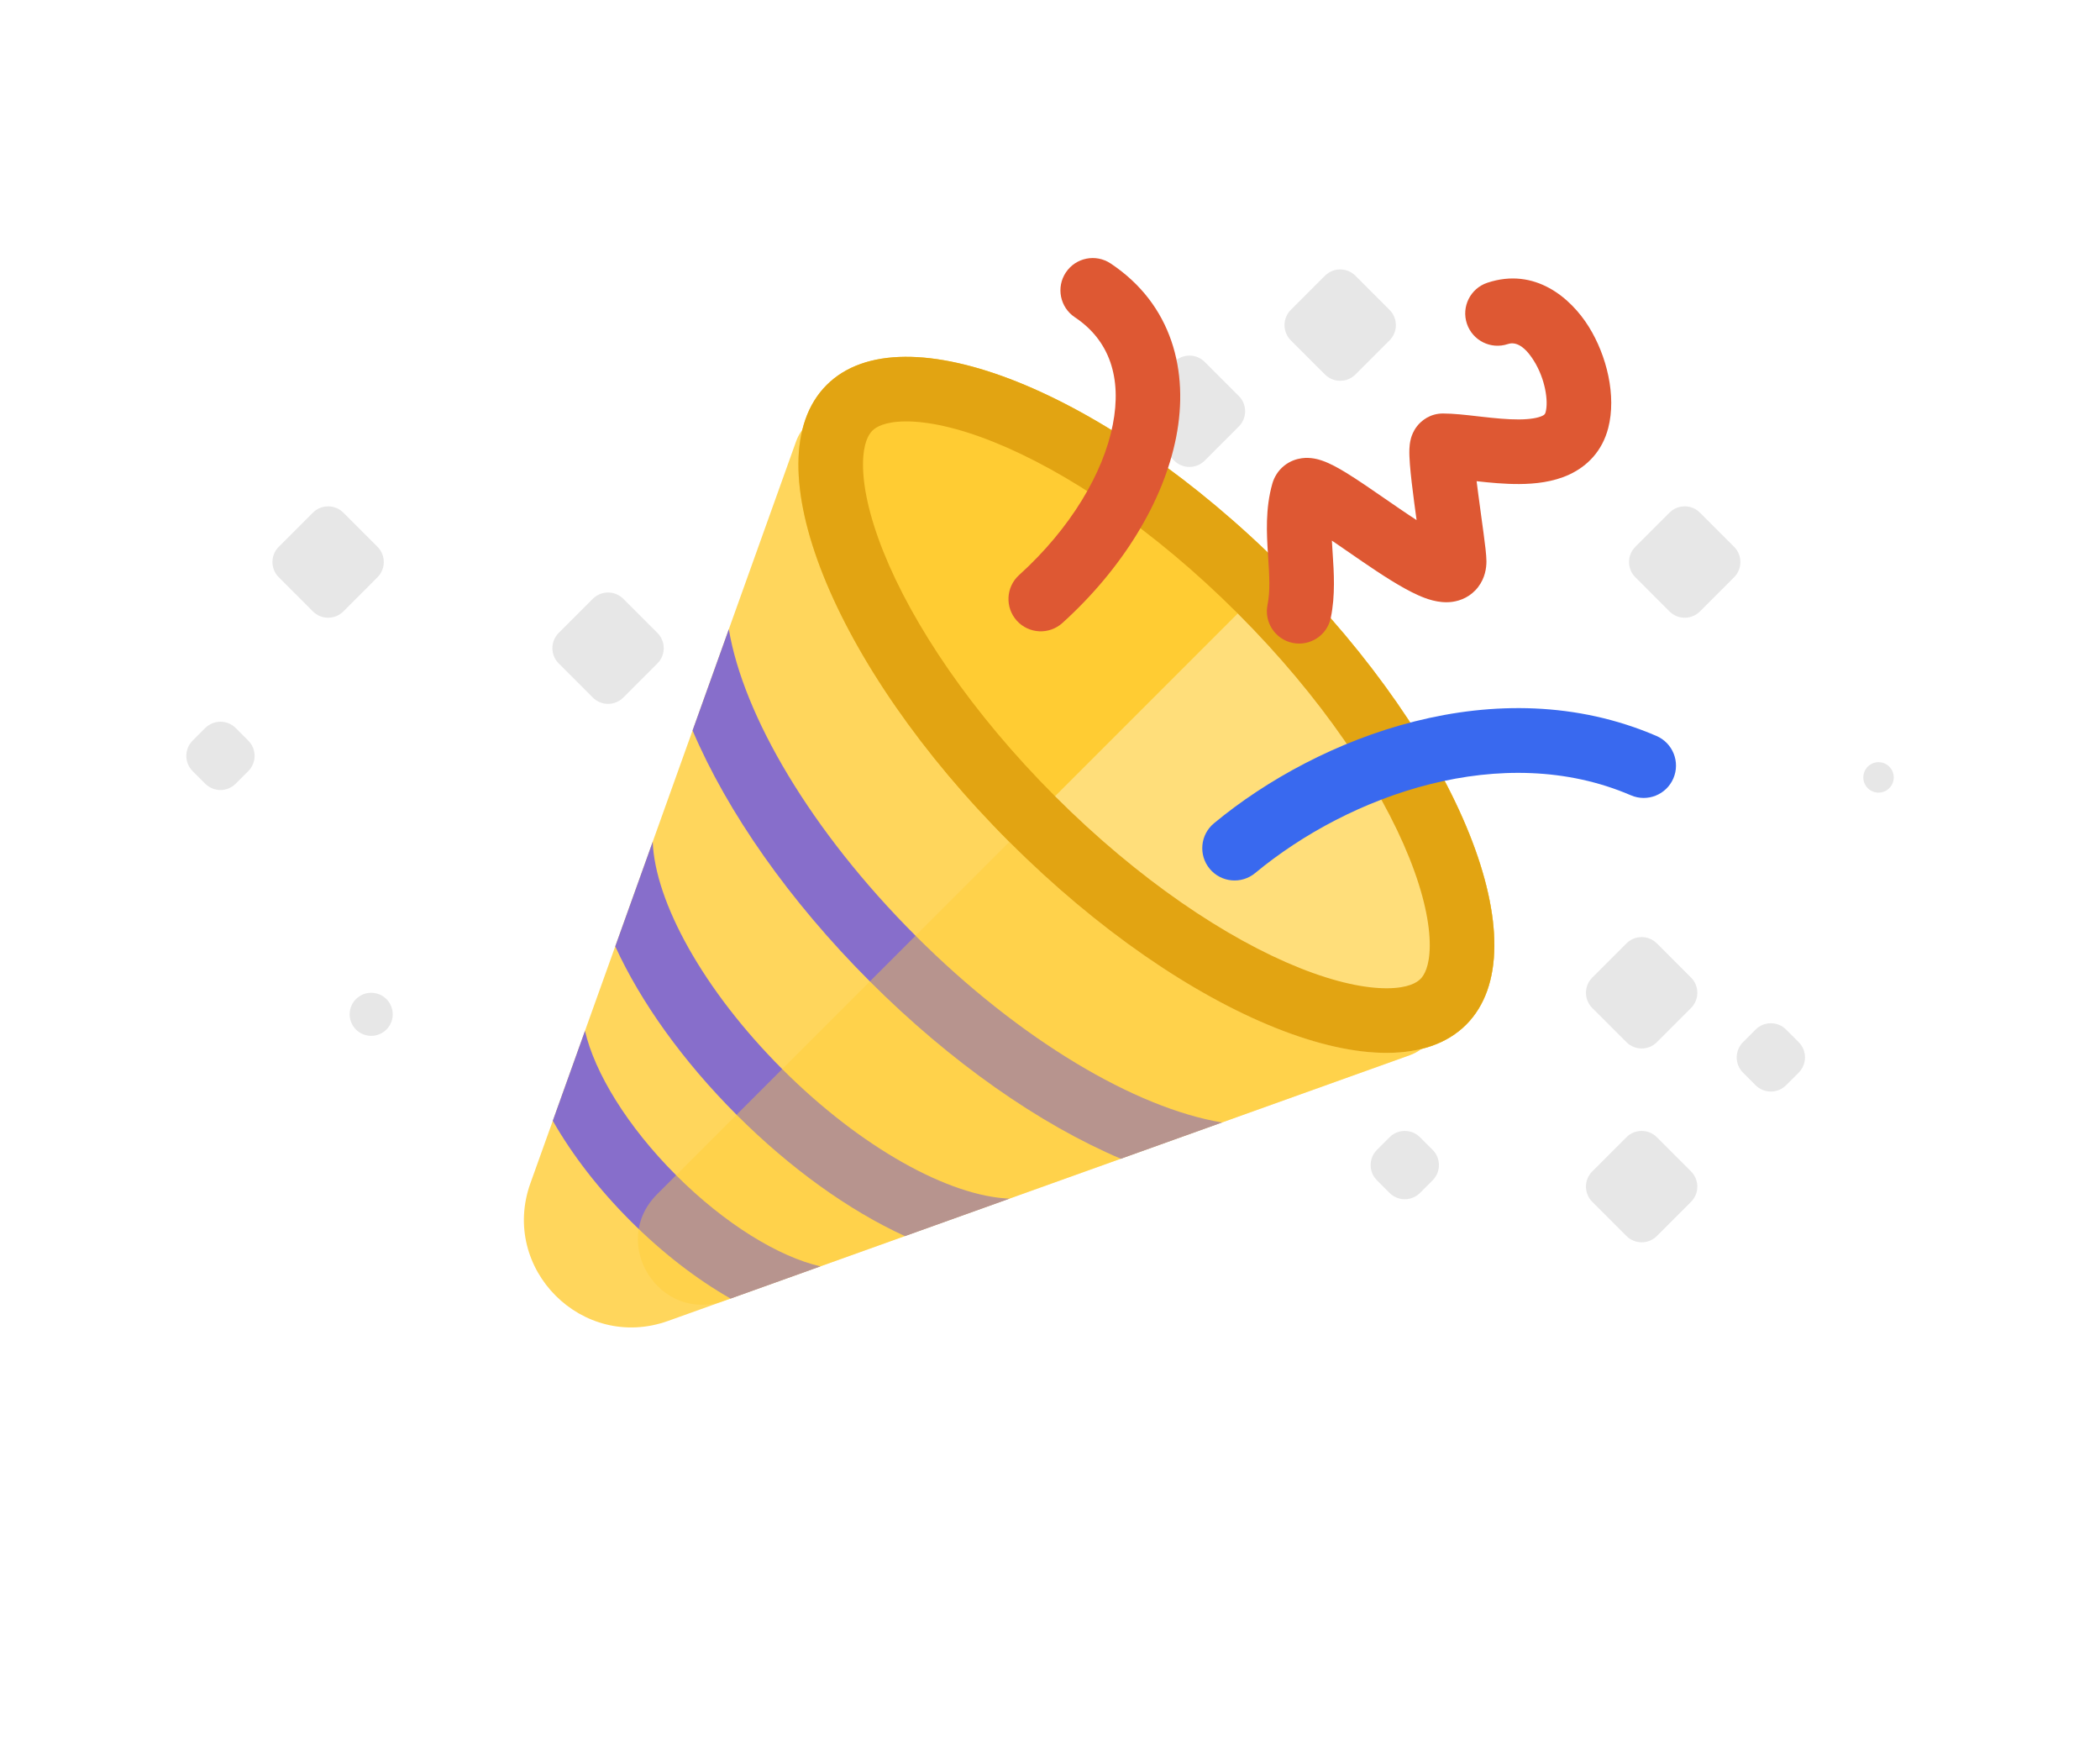
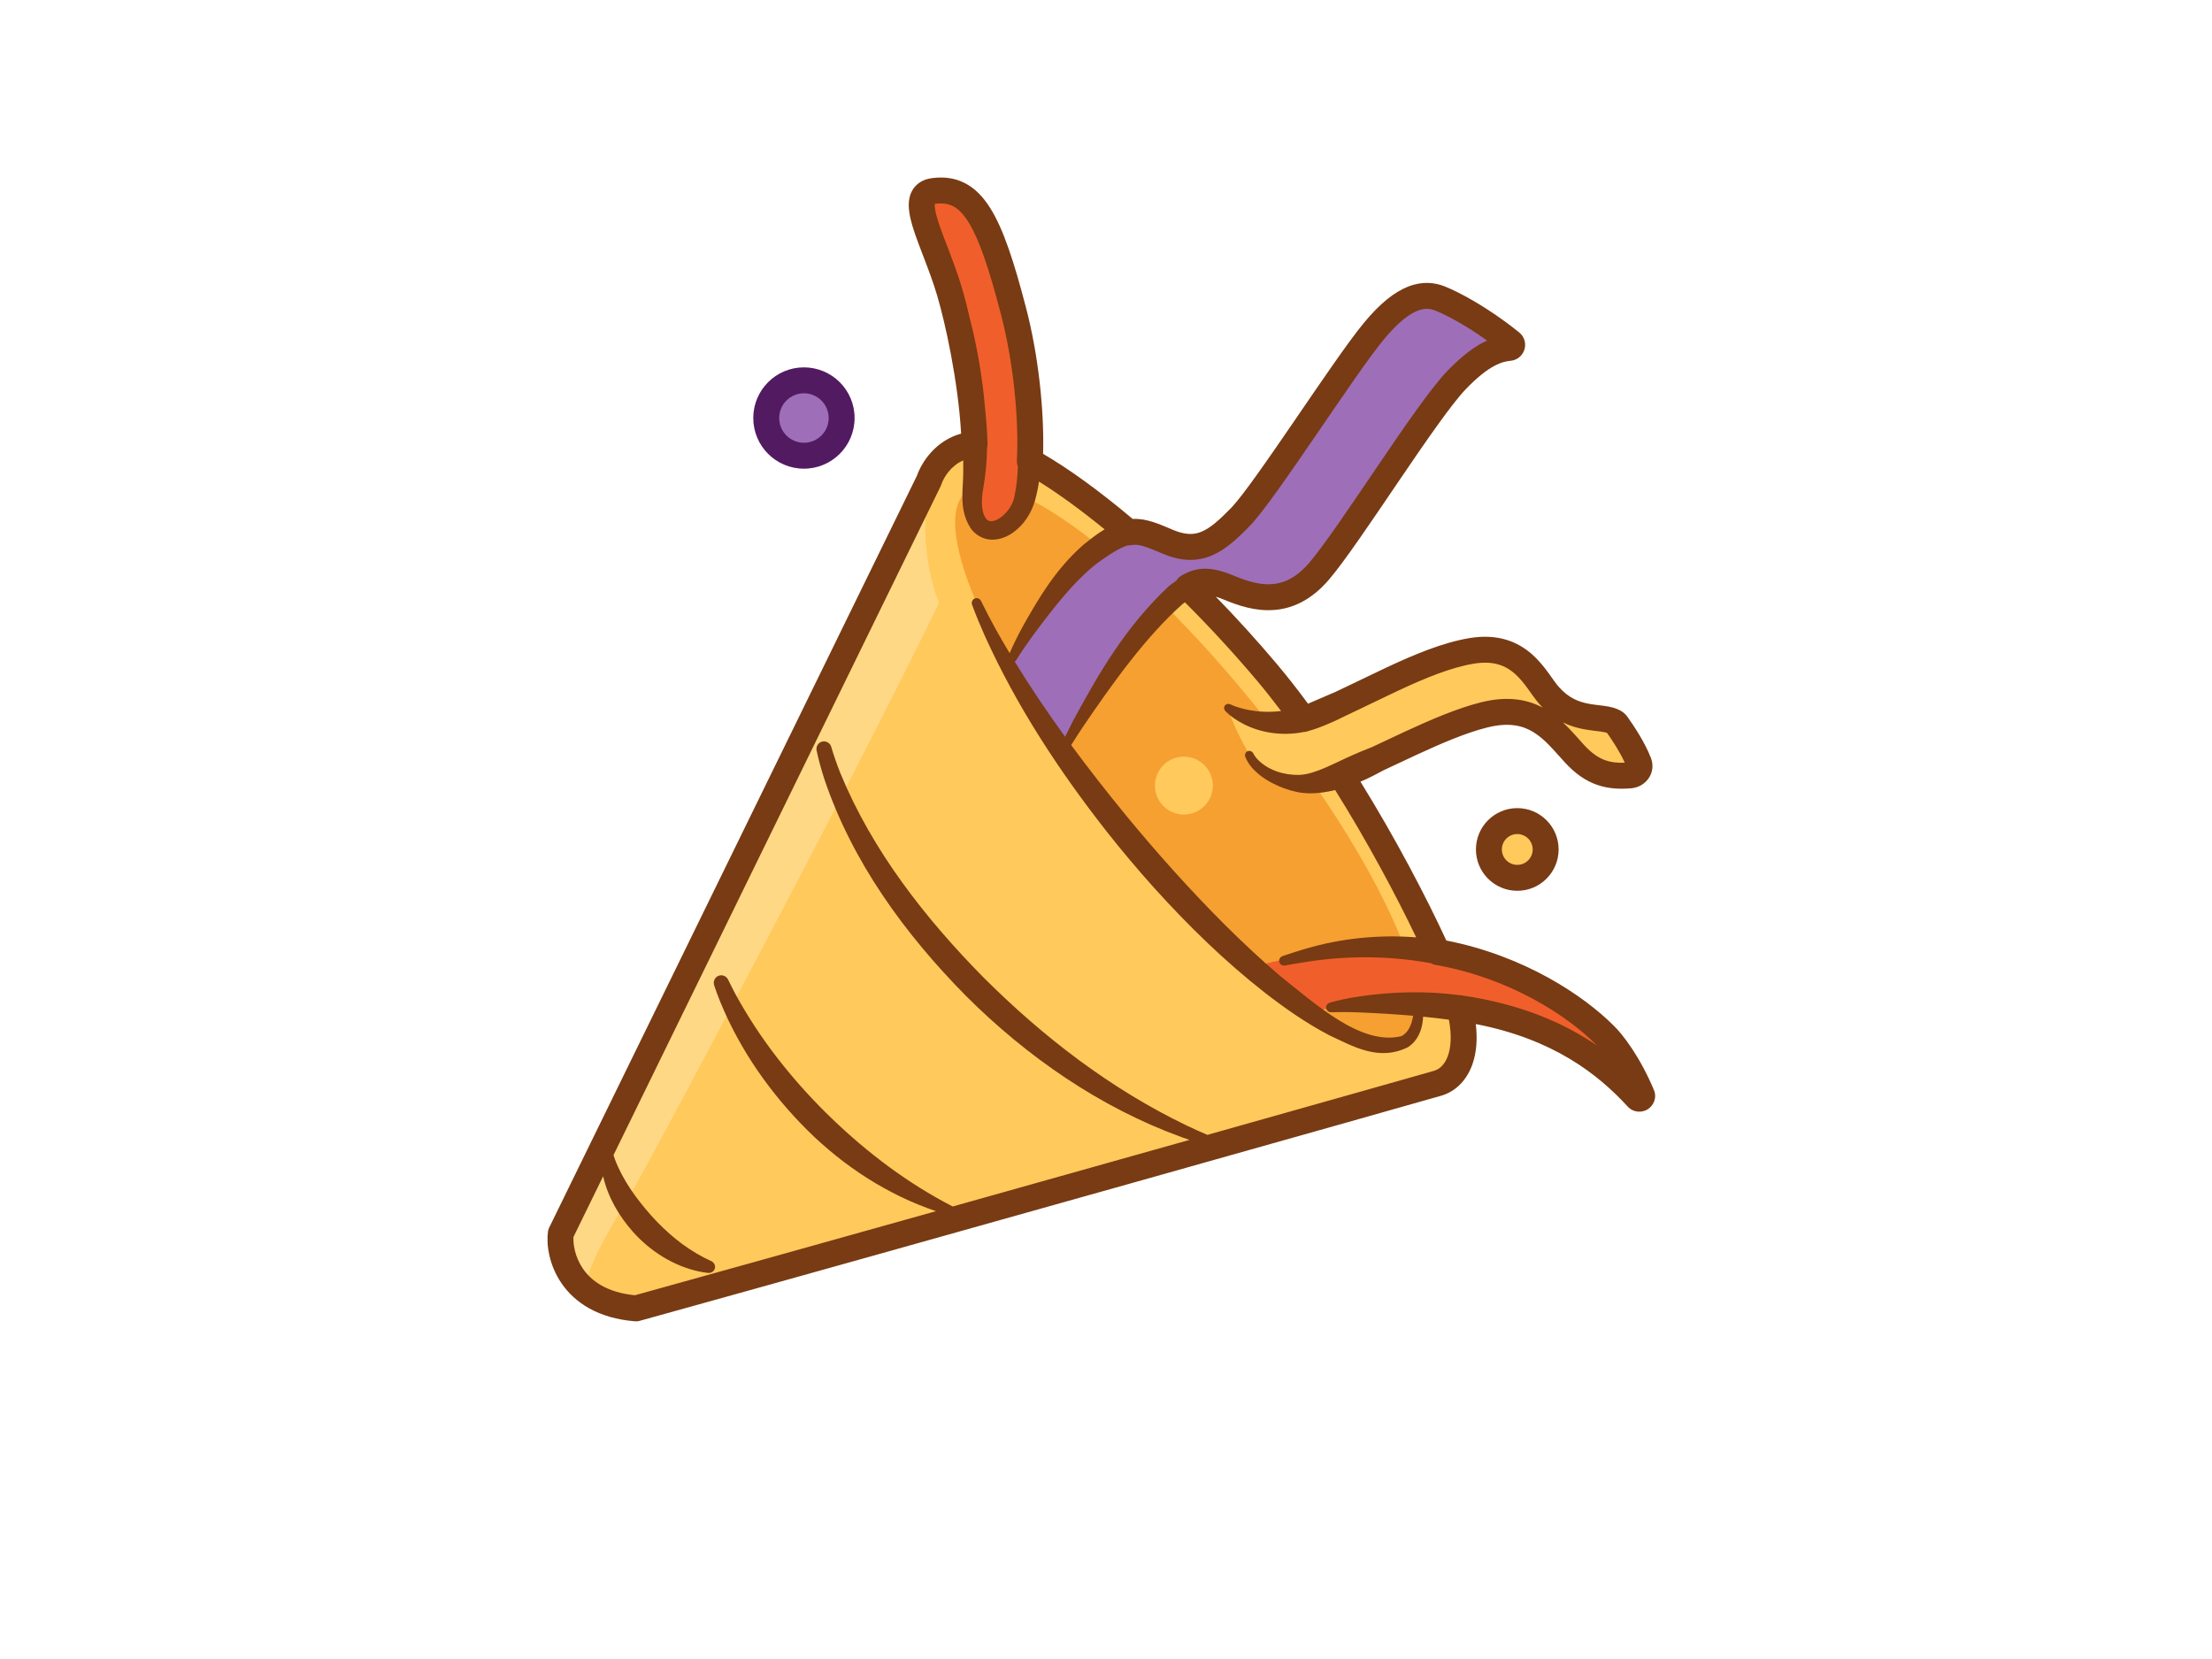
- <svg xmlns="http://www.w3.org/2000/svg" width="128" height="106" viewBox="0 0 128 106" fill="none">
-   <g opacity="0.2">
-     <path d="M16.991 35.178C16.478 34.666 16.478 33.834 16.991 33.322L19.072 31.241C19.584 30.728 20.416 30.728 20.928 31.241L23.009 33.322C23.522 33.834 23.522 34.666 23.009 35.178L20.928 37.26C20.416 37.772 19.584 37.772 19.072 37.26L16.991 35.178Z" fill="#888888" />
-     <path d="M11.741 46.991C11.228 46.478 11.228 45.647 11.741 45.134L12.509 44.366C13.022 43.853 13.853 43.853 14.366 44.366L15.134 45.134C15.647 45.647 15.647 46.478 15.134 46.991L14.366 47.759C13.853 48.272 13.022 48.272 12.509 47.759L11.741 46.991Z" fill="#888888" />
-     <path d="M34.053 40.428C33.541 39.916 33.541 39.084 34.053 38.572L36.135 36.49C36.647 35.978 37.478 35.978 37.991 36.49L40.072 38.572C40.585 39.084 40.585 39.916 40.072 40.428L37.991 42.51C37.478 43.022 36.647 43.022 36.135 42.51L34.053 40.428Z" fill="#888888" />
-     <path d="M99.678 35.178C99.165 34.666 99.165 33.834 99.678 33.322L101.759 31.241C102.272 30.728 103.103 30.728 103.616 31.241L105.697 33.322C106.21 33.834 106.21 34.666 105.697 35.178L103.616 37.26C103.103 37.772 102.272 37.772 101.759 37.26L99.678 35.178Z" fill="#888888" />
-     <path d="M97.053 61.428C96.54 60.916 96.54 60.084 97.053 59.572L99.135 57.49C99.647 56.978 100.478 56.978 100.991 57.49L103.072 59.572C103.585 60.084 103.585 60.916 103.072 61.428L100.991 63.51C100.478 64.022 99.647 64.022 99.135 63.51L97.053 61.428Z" fill="#888888" />
-     <path d="M106.241 65.366C105.728 64.853 105.728 64.022 106.241 63.509L107.009 62.741C107.522 62.228 108.353 62.228 108.866 62.741L109.634 63.509C110.147 64.022 110.147 64.853 109.634 65.366L108.866 66.134C108.353 66.647 107.522 66.647 107.009 66.134L106.241 65.366Z" fill="#888888" />
-     <path d="M97.053 73.241C96.54 72.728 96.54 71.897 97.053 71.384L99.135 69.303C99.647 68.79 100.478 68.79 100.991 69.303L103.072 71.384C103.585 71.897 103.585 72.728 103.072 73.241L100.991 75.322C100.478 75.835 99.647 75.835 99.135 75.322L97.053 73.241Z" fill="#888888" />
-     <path d="M113.844 48.031C113.482 47.669 113.482 47.081 113.844 46.719C114.206 46.356 114.794 46.356 115.156 46.719C115.519 47.081 115.519 47.669 115.156 48.031C114.794 48.394 114.206 48.394 113.844 48.031Z" fill="#888888" />
-     <path d="M78.678 20.741C78.165 20.228 78.165 19.397 78.678 18.884L80.76 16.803C81.272 16.291 82.103 16.291 82.616 16.803L84.697 18.884C85.21 19.397 85.21 20.228 84.697 20.741L82.616 22.822C82.103 23.334 81.272 23.334 80.76 22.822L78.678 20.741Z" fill="#888888" />
-     <path d="M69.491 25.991C68.978 25.478 68.978 24.647 69.491 24.134L71.572 22.053C72.085 21.541 72.916 21.541 73.428 22.053L75.51 24.134C76.022 24.647 76.022 25.478 75.51 25.991L73.428 28.072C72.916 28.584 72.085 28.584 71.572 28.072L69.491 25.991Z" fill="#888888" />
-     <path d="M23.938 61.812C23.938 62.537 23.35 63.125 22.625 63.125C21.9 63.125 21.312 62.537 21.312 61.812C21.312 61.088 21.9 60.5 22.625 60.5C23.35 60.5 23.938 61.088 23.938 61.812Z" fill="#888888" />
-     <path d="M84.697 72.697C85.21 73.21 86.04 73.21 86.553 72.697L87.322 71.928C87.835 71.415 87.835 70.585 87.322 70.072L86.553 69.303C86.04 68.79 85.21 68.79 84.697 69.303L83.928 70.072C83.415 70.585 83.415 71.415 83.928 71.928L84.697 72.697Z" fill="#888888" />
-   </g>
-   <path d="M40.721 80.497C35.503 82.366 30.461 77.324 32.33 72.106L48.523 26.9C49.173 25.087 51.489 24.567 52.851 25.929L86.898 59.977C88.26 61.338 87.74 63.654 85.927 64.304L40.721 80.497Z" fill="#FFD65C" />
-   <path fill-rule="evenodd" clip-rule="evenodd" d="M68.314 70.613C63.347 68.503 57.939 64.725 53.02 59.807C48.102 54.889 44.325 49.48 42.214 44.514L44.424 38.345C45.301 43.593 49.423 50.641 55.805 57.023C62.187 63.404 69.234 67.527 74.482 68.403L68.314 70.613Z" fill="#876ECB" />
-   <path fill-rule="evenodd" clip-rule="evenodd" d="M55.156 75.327C51.753 73.772 48.155 71.193 44.895 67.933C41.636 64.673 39.056 61.075 37.501 57.672L39.784 51.299C39.927 54.958 42.861 60.331 47.679 65.149C52.498 69.967 57.871 72.901 61.529 73.044L55.156 75.327Z" fill="#876ECB" />
-   <path fill-rule="evenodd" clip-rule="evenodd" d="M44.528 79.134C42.445 77.948 40.349 76.324 38.426 74.401C36.504 72.479 34.88 70.382 33.694 68.3L35.656 62.822C36.245 65.368 38.232 68.638 41.21 71.617C44.189 74.596 47.46 76.583 50.006 77.171L44.528 79.134Z" fill="#876ECB" />
-   <g opacity="0.4">
-     <path d="M44.169 79.262C40.212 80.68 37.085 75.743 40.056 72.771L68.019 44.809C69.044 43.784 70.706 43.784 71.731 44.809L86.898 59.977C88.26 61.338 87.741 63.654 85.928 64.304L44.169 79.262Z" fill="#FFCC33" style="mix-blend-mode:multiply" />
-   </g>
-   <path d="M89.364 62.443C84.751 67.056 72.286 62.07 61.522 51.306C50.758 40.542 45.772 28.077 50.385 23.463C54.998 18.851 67.464 23.837 78.227 34.6C88.991 45.364 93.977 57.83 89.364 62.443Z" fill="#FFCC33" />
-   <path d="M61.522 51.306C72.286 62.07 84.751 67.056 89.365 62.443C93.978 57.83 88.991 45.364 78.228 34.6L61.522 51.306Z" fill="#FFDE7A" />
-   <path fill-rule="evenodd" clip-rule="evenodd" d="M84.556 60.225C85.846 60.217 86.368 59.87 86.58 59.659C86.792 59.447 87.138 58.924 87.147 57.634C87.155 56.32 86.796 54.515 85.906 52.291C84.132 47.856 80.541 42.482 75.443 37.385C70.346 32.287 64.972 28.695 60.537 26.922C58.313 26.032 56.508 25.673 55.194 25.681C53.904 25.69 53.381 26.036 53.169 26.248C52.958 26.459 52.611 26.982 52.603 28.272C52.594 29.586 52.953 31.391 53.843 33.616C55.617 38.051 59.209 43.424 64.306 48.522C69.404 53.619 74.777 57.211 79.212 58.985C81.436 59.875 83.242 60.234 84.556 60.225ZM61.522 51.306C72.286 62.07 84.751 67.056 89.364 62.443C93.977 57.83 88.991 45.364 78.227 34.6C67.464 23.837 54.998 18.851 50.385 23.463C45.772 28.077 50.758 40.542 61.522 51.306Z" fill="#E2A412" />
-   <path fill-rule="evenodd" clip-rule="evenodd" d="M64.966 16.603C65.568 15.698 66.79 15.453 67.695 16.055C71.444 18.55 72.481 22.616 71.689 26.644C70.911 30.602 68.38 34.686 64.758 37.963C63.952 38.693 62.707 38.631 61.977 37.825C61.248 37.018 61.31 35.773 62.116 35.044C65.264 32.195 67.248 28.825 67.826 25.884C68.39 23.015 67.626 20.739 65.514 19.333C64.609 18.73 64.363 17.508 64.966 16.603Z" fill="#DE5833" />
-   <path fill-rule="evenodd" clip-rule="evenodd" d="M99.409 48.466C91.593 45.101 82.267 48.426 76.506 53.203C75.669 53.897 74.428 53.781 73.734 52.944C73.04 52.107 73.156 50.866 73.993 50.172C80.364 44.889 91.258 40.669 100.966 44.849C101.964 45.279 102.425 46.437 101.995 47.436C101.565 48.435 100.407 48.896 99.409 48.466Z" fill="#3969EF" />
-   <path fill-rule="evenodd" clip-rule="evenodd" d="M96.842 19.914C97.934 21.668 98.536 24.115 98.025 26.085C97.664 27.479 96.762 28.401 95.663 28.914C94.661 29.382 93.546 29.491 92.61 29.497C91.706 29.503 90.782 29.411 90.003 29.324C90.034 29.573 90.067 29.836 90.103 30.106C90.165 30.581 90.228 31.041 90.289 31.484C90.336 31.826 90.382 32.158 90.425 32.481C90.509 33.108 90.602 33.823 90.602 34.204C90.602 34.616 90.519 35.217 90.103 35.765C89.653 36.359 89.032 36.608 88.516 36.677C87.678 36.79 86.882 36.469 86.45 36.277C85.426 35.822 84.166 34.99 83.066 34.24C82.734 34.013 82.412 33.791 82.103 33.577C81.782 33.355 81.474 33.142 81.182 32.944C81.191 33.119 81.202 33.302 81.214 33.493C81.219 33.58 81.225 33.669 81.231 33.761C81.305 34.864 81.398 36.27 81.116 37.645C80.898 38.71 79.857 39.397 78.792 39.179C77.727 38.96 77.04 37.92 77.259 36.855C77.43 36.019 77.372 35.115 77.292 33.862C77.289 33.823 77.287 33.783 77.284 33.744C77.208 32.547 77.116 31 77.553 29.469C77.66 29.096 77.881 28.698 78.265 28.387C78.637 28.086 79.037 27.966 79.346 27.924C79.893 27.85 80.362 27.993 80.581 28.068C81.081 28.238 81.616 28.543 82.065 28.818C82.756 29.242 83.606 29.829 84.434 30.401C84.723 30.601 85.01 30.799 85.286 30.987C85.66 31.242 86.014 31.48 86.344 31.694C86.295 31.335 86.245 30.968 86.199 30.619C86.09 29.793 85.987 28.947 85.937 28.297C85.913 27.985 85.894 27.642 85.907 27.347C85.913 27.222 85.928 26.965 86.008 26.688C86.046 26.559 86.141 26.267 86.373 25.971C86.638 25.631 87.17 25.198 87.954 25.198C88.587 25.198 89.362 25.287 90.047 25.366C90.135 25.376 90.221 25.386 90.305 25.395C91.119 25.487 91.887 25.564 92.584 25.56C93.304 25.555 93.752 25.461 93.998 25.346C94.147 25.276 94.178 25.236 94.214 25.097C94.384 24.441 94.188 23.1 93.499 21.995C92.812 20.89 92.243 20.853 91.901 20.968C90.87 21.312 89.754 20.754 89.41 19.723C89.066 18.692 89.624 17.576 90.655 17.232C93.558 16.264 95.75 18.159 96.842 19.914ZM89.841 27.52C89.842 27.505 89.842 27.509 89.841 27.526C89.841 27.524 89.841 27.522 89.841 27.52Z" fill="#DE5833" />
+ <svg xmlns="http://www.w3.org/2000/svg" width="128" height="96" viewBox="0 0 128 96" fill="none">
+   <path d="M53.752 27.82C54.091 26.802 55.434 25.012 58.093 25.988C61.417 27.209 67.793 32.364 73.287 38.876C74.005 39.727 74.715 40.647 75.41 41.609C75.611 41.554 75.815 41.487 76.021 41.405C78.847 40.28 82.304 38.139 85.15 37.665C87.995 37.191 88.83 39.312 89.62 40.221C91.067 41.888 92.697 41.333 93.443 41.799C93.496 41.832 93.537 41.879 93.573 41.929C93.928 42.434 94.513 43.305 94.831 44.127C94.967 44.476 94.719 44.833 94.346 44.866C93.111 44.975 92.148 44.746 91.108 43.612C89.885 42.279 88.763 40.654 85.884 41.368C83.288 42.012 79.873 43.956 77.594 44.841C81.215 50.538 84.034 56.633 84.479 58.411C85.09 60.853 84.343 62.346 83.19 62.685C82.267 62.956 52.318 71.415 36.808 75.712C32.917 75.398 32.295 72.471 32.453 71.367L53.752 27.82Z" fill="#FFC95C" />
+   <path d="M87.799 47.513C88.706 47.513 89.441 48.248 89.441 49.155C89.441 50.062 88.706 50.797 87.799 50.797C86.892 50.797 86.157 50.062 86.157 49.155C86.157 48.248 86.892 47.513 87.799 47.513Z" fill="#FFC95C" />
+   <path fill-rule="evenodd" clip-rule="evenodd" d="M56.296 28.248C55.904 31.745 58.709 31.087 59.304 28.808C59.308 28.793 59.311 28.778 59.315 28.762C60.569 29.352 62.048 30.333 63.659 31.637C63.481 31.762 63.292 31.903 63.087 32.06C61.526 33.263 59.318 36.701 58.517 38.291C59.167 39.51 60.871 42.216 61.67 43.191C63.563 39.698 66.01 36.438 67.394 35.016C69.157 36.767 70.983 38.792 72.775 41.02C72.978 41.272 73.178 41.524 73.376 41.776C72.571 41.691 71.898 41.442 71.44 41.196C71.304 41.123 71.142 41.24 71.194 41.386C71.379 41.899 71.757 42.756 72.411 43.854C73.295 44.804 74.315 45.539 75.983 45.299C78.463 48.867 80.302 52.213 81.281 54.855C79.53 54.726 77.641 54.83 75.643 55.269C74.647 55.488 73.929 55.543 73.062 55.809C73.932 56.629 75.159 57.602 76.385 58.46C77.328 58.251 77.667 58.177 78.647 58.124C79.871 58.058 81.01 58.057 82.07 58.111C82.125 59.07 81.923 59.779 81.434 60.174C79.169 61.996 71.621 56.375 64.575 47.62C57.529 38.864 53.652 30.289 55.917 28.466C56.03 28.375 56.157 28.302 56.296 28.248ZM68.507 43.783C67.581 43.783 66.83 44.534 66.83 45.46C66.83 46.386 67.581 47.137 68.507 47.137C69.433 47.137 70.184 46.386 70.184 45.46C70.184 44.534 69.433 43.783 68.507 43.783Z" fill="#F5A031" />
+   <path d="M36.75 68.647C35.5 70.814 33.833 73.314 33.916 74.731C32.75 73.897 32.25 71.731 33 70.397C33.75 69.064 50.916 33.564 53.916 27.648C53.383 29.314 53.333 32.314 54.333 34.898C48.944 45.981 37.75 66.914 36.75 68.647Z" fill="#FFD885" />
+   <path d="M75.643 55.27C83.947 53.443 90.37 57.405 92.836 59.867C93.267 60.276 94.23 61.491 95.011 63.357C95.083 63.528 94.864 63.659 94.738 63.523C92.177 60.728 87.767 57.632 78.648 58.125C77.667 58.178 77.328 58.251 76.385 58.461C75.159 57.602 73.932 56.63 73.062 55.809C73.929 55.544 74.647 55.489 75.643 55.27Z" fill="#F05F2B" />
+   <path d="M54.051 11.047C56.252 10.778 57.26 12.652 58.659 18.045C59.628 21.777 59.903 26.511 59.304 28.809C58.704 31.107 55.856 31.756 56.306 28.159C56.756 24.562 55.6 19.065 54.938 16.851C54.051 13.881 52.378 11.252 54.051 11.047Z" fill="#F05F2B" />
+   <path d="M79.507 19.154C81.282 17.009 82.466 16.935 83.316 17.268C84.112 17.579 85.78 18.472 87.444 19.826C87.564 19.924 87.494 20.118 87.34 20.132C86.646 20.195 85.717 20.503 84.278 22.002C82.503 23.851 78.102 30.988 76.327 33.059C74.552 35.13 72.666 34.649 71.149 34.021C69.633 33.392 69.152 33.614 68.043 34.428C66.933 35.241 63.913 39.053 61.67 43.192C60.871 42.217 59.167 39.51 58.517 38.291C59.318 36.701 61.526 33.263 63.087 32.06C65.343 30.323 65.824 30.618 67.599 31.358C69.374 32.097 70.373 31.358 71.778 29.916C73.183 28.474 77.732 21.299 79.507 19.154Z" fill="#9F6EB8" />
+   <path d="M46.52 22.008C47.725 22.008 48.702 22.984 48.702 24.189C48.702 25.394 47.725 26.37 46.52 26.37C45.316 26.37 44.339 25.394 44.339 24.189C44.339 22.984 45.316 22.008 46.52 22.008Z" fill="#9F6EB8" />
+   <path d="M47.952 24.189C47.952 23.399 47.311 22.758 46.52 22.758C45.73 22.758 45.089 23.399 45.089 24.189C45.089 24.98 45.73 25.621 46.52 25.621C47.311 25.621 47.952 24.98 47.952 24.189ZM49.452 24.189C49.452 25.808 48.139 27.121 46.52 27.121C44.901 27.121 43.589 25.808 43.589 24.189C43.589 22.57 44.901 21.258 46.52 21.258C48.139 21.258 49.452 22.57 49.452 24.189Z" fill="#521A61" />
+   <path fill-rule="evenodd" clip-rule="evenodd" d="M53.959 10.303C54.626 10.221 55.261 10.297 55.849 10.604C56.428 10.905 56.893 11.396 57.289 12.021C58.063 13.243 58.688 15.172 59.385 17.857C60.086 20.556 60.433 23.762 60.359 26.262C61.87 27.139 63.652 28.434 65.542 30.028C66.369 29.988 67.098 30.337 67.887 30.666L68.023 30.719C68.686 30.969 69.134 30.933 69.536 30.764C70.027 30.557 70.534 30.118 71.241 29.392L71.3 29.329C71.611 28.994 72.103 28.35 72.719 27.49C73.366 26.589 74.117 25.496 74.885 24.375C76.405 22.154 78.013 19.782 78.929 18.676C79.858 17.554 80.695 16.893 81.484 16.584C82.309 16.26 83.014 16.344 83.59 16.569C84.438 16.901 86.093 17.79 87.756 19.115L87.917 19.244L87.918 19.245C88.254 19.519 88.314 19.938 88.203 20.258C88.094 20.57 87.806 20.842 87.407 20.878C86.944 20.92 86.173 21.11 84.819 22.521C83.987 23.387 82.487 25.564 80.923 27.868C79.397 30.116 77.819 32.47 76.896 33.547C75.891 34.72 74.795 35.225 73.692 35.3C72.629 35.373 71.645 35.038 70.862 34.714C70.665 34.632 70.496 34.57 70.351 34.524C71.535 35.74 72.717 37.037 73.86 38.392C74.479 39.126 75.091 39.908 75.69 40.721C75.707 40.714 75.724 40.708 75.74 40.7C75.969 40.603 76.202 40.502 76.432 40.401C76.715 40.277 77.001 40.155 77.289 40.033C78.233 39.592 79.225 39.095 80.261 38.611C81.837 37.875 83.493 37.181 85.027 36.925C86.684 36.649 87.829 37.136 88.652 37.862C89.044 38.208 89.349 38.595 89.594 38.929C89.86 39.293 90.015 39.533 90.186 39.729C90.769 40.401 91.367 40.617 91.932 40.723C92.257 40.784 92.497 40.799 92.839 40.847C93.126 40.888 93.508 40.955 93.841 41.163C94.01 41.268 94.12 41.402 94.187 41.497C94.543 42.003 95.176 42.94 95.531 43.856C95.856 44.694 95.266 45.49 94.488 45.604L94.412 45.613C93.733 45.672 93.066 45.645 92.404 45.412C91.739 45.177 91.139 44.755 90.555 44.118C89.89 43.394 89.402 42.774 88.727 42.362C88.119 41.991 87.327 41.782 86.065 42.095C84.844 42.398 83.4 43.017 81.935 43.695C81.305 43.986 80.667 44.291 80.05 44.579C79.682 44.781 79.308 44.975 78.919 45.148C78.855 45.177 78.789 45.204 78.724 45.231C80.767 48.531 82.521 51.889 83.694 54.424C88.249 55.318 91.666 57.639 93.365 59.336C93.887 59.837 94.895 61.137 95.703 63.067L95.703 63.067C95.9 63.536 95.677 63.991 95.336 64.197C95.002 64.398 94.515 64.389 94.185 64.029C92.468 62.155 89.876 60.127 85.398 59.258C85.505 60.146 85.435 60.93 85.203 61.586C84.892 62.468 84.284 63.115 83.48 63.38L83.402 63.404C82.47 63.678 52.517 72.138 37.008 76.434C36.924 76.458 36.835 76.466 36.748 76.459C34.596 76.286 33.254 75.371 32.493 74.259C31.759 73.187 31.607 71.988 31.71 71.261L31.721 71.203C31.734 71.146 31.753 71.09 31.779 71.037L53.059 27.529C53.347 26.714 54.153 25.494 55.617 25.091C55.441 22.034 54.696 18.662 54.219 17.066C54.006 16.353 53.745 15.655 53.489 14.988C53.239 14.334 52.986 13.689 52.816 13.13C52.656 12.6 52.518 11.998 52.623 11.475C52.681 11.186 52.819 10.893 53.081 10.666C53.338 10.445 53.65 10.341 53.959 10.303ZM55.74 26.639C55.038 26.948 54.619 27.589 54.463 28.056C54.453 28.088 54.44 28.119 54.425 28.149L35.502 66.839C35.525 66.918 35.551 66.998 35.579 67.076C36.035 68.287 36.827 69.374 37.686 70.343C38.559 71.309 39.555 72.159 40.738 72.772C40.87 72.841 41.003 72.905 41.14 72.967C41.222 73.003 41.293 73.063 41.336 73.143C41.379 73.223 41.39 73.315 41.367 73.4C41.344 73.485 41.288 73.559 41.21 73.606C41.133 73.653 41.04 73.669 40.952 73.659C40.786 73.638 40.623 73.61 40.459 73.576C38.983 73.265 37.637 72.408 36.634 71.29C35.821 70.374 35.177 69.28 34.901 68.067L33.185 71.576C33.158 71.986 33.263 72.729 33.731 73.412C34.202 74.101 35.083 74.788 36.739 74.952C41.597 73.606 47.843 71.859 54.164 70.086C51.385 69.15 48.837 67.497 46.743 65.424C44.597 63.293 42.825 60.77 41.677 57.969C41.55 57.656 41.432 57.338 41.327 57.022C41.292 56.915 41.296 56.797 41.342 56.693C41.388 56.59 41.472 56.508 41.576 56.466C41.681 56.425 41.798 56.426 41.903 56.47C42.008 56.513 42.091 56.596 42.139 56.698C42.274 56.982 42.42 57.269 42.572 57.551C43.947 60.074 45.749 62.361 47.778 64.377C49.817 66.389 52.082 68.169 54.643 69.558C54.805 69.645 54.967 69.731 55.131 69.815C59.878 68.482 64.63 67.146 68.831 65.962C68.682 65.911 68.533 65.86 68.385 65.806C63.666 64.093 59.43 61.158 55.882 57.614C52.364 54.049 49.318 49.882 47.697 45.068C47.523 44.529 47.372 43.982 47.255 43.436C47.231 43.325 47.249 43.208 47.309 43.109C47.368 43.011 47.463 42.941 47.574 42.913C47.684 42.885 47.801 42.902 47.9 42.96C47.999 43.018 48.071 43.112 48.102 43.222C48.251 43.727 48.428 44.234 48.627 44.735C50.462 49.205 53.522 53.127 56.924 56.574C60.361 60.002 64.26 63.009 68.668 65.129C69.062 65.317 69.463 65.499 69.866 65.671C77.178 63.61 82.596 62.077 82.979 61.965C83.289 61.874 83.602 61.617 83.789 61.087C83.956 60.612 84.017 59.921 83.842 59.004C83.347 58.938 82.85 58.881 82.351 58.832C82.322 59.391 82.169 60.012 81.661 60.457C81.607 60.503 81.551 60.546 81.492 60.586C79.774 61.456 78.245 60.513 76.927 59.91C75.592 59.21 74.375 58.361 73.201 57.449C70.874 55.629 68.76 53.565 66.79 51.382C65.826 50.31 64.899 49.207 64.008 48.076C61.276 44.591 58.826 40.856 56.995 36.81C56.729 36.214 56.477 35.608 56.251 34.997C56.225 34.929 56.225 34.852 56.253 34.785C56.281 34.717 56.334 34.663 56.401 34.634C56.468 34.605 56.544 34.605 56.612 34.631C56.681 34.658 56.736 34.71 56.768 34.776C57.047 35.35 57.346 35.919 57.658 36.479C57.907 36.923 58.162 37.362 58.424 37.798C58.645 37.283 58.897 36.782 59.161 36.291C60.113 34.593 61.089 32.938 62.681 31.533C63.07 31.223 63.458 30.907 63.919 30.631C62.537 29.502 61.248 28.567 60.122 27.868C60.068 28.23 59.994 28.595 59.892 28.962C59.68 29.687 59.265 30.364 58.606 30.827C58.277 31.053 57.872 31.235 57.394 31.228C56.912 31.233 56.408 30.935 56.163 30.558C55.619 29.693 55.674 28.866 55.71 28.085C55.742 27.607 55.746 27.125 55.74 26.639ZM68.429 34.954C66.304 36.843 64.385 39.527 62.656 42.074C62.428 42.418 62.204 42.765 61.985 43.115C63 44.494 64.058 45.841 65.141 47.164C66.04 48.256 66.96 49.328 67.906 50.379C69.835 52.517 71.856 54.577 74.028 56.433C76.14 58.114 78.772 60.533 81.1 59.957C81.136 59.937 81.172 59.915 81.206 59.891C81.521 59.675 81.7 59.247 81.771 58.778C80.748 58.689 79.715 58.628 78.672 58.584C78.382 58.572 78.09 58.565 77.797 58.564C77.546 58.563 77.295 58.566 77.042 58.574C76.972 58.576 76.9 58.555 76.844 58.512C76.787 58.468 76.749 58.405 76.738 58.336C76.728 58.266 76.745 58.194 76.786 58.136C76.828 58.077 76.89 58.036 76.958 58.017C77.209 57.948 77.462 57.885 77.718 57.83C78.017 57.765 78.319 57.71 78.623 57.665C80.544 57.381 82.514 57.325 84.467 57.589C84.5 57.59 84.534 57.592 84.567 57.597C87.987 58.09 90.501 59.196 92.404 60.496C92.373 60.463 92.344 60.435 92.319 60.41C92.314 60.406 92.31 60.402 92.306 60.397C90.749 58.843 87.456 56.604 83.045 55.829C82.954 55.813 82.868 55.781 82.791 55.735C80.483 55.316 78.097 55.281 75.724 55.641C75.656 55.651 75.588 55.662 75.521 55.672C75.134 55.732 74.747 55.798 74.361 55.869C74.29 55.882 74.215 55.87 74.153 55.833C74.091 55.795 74.045 55.736 74.027 55.666C74.009 55.597 74.019 55.522 74.055 55.459C74.091 55.396 74.149 55.349 74.217 55.325C74.594 55.195 74.975 55.072 75.359 54.958C75.426 54.938 75.493 54.918 75.561 54.898C77.611 54.295 79.792 54.073 81.95 54.242C80.777 51.79 79.135 48.716 77.26 45.717C77.207 45.73 77.154 45.743 77.1 45.755C76.473 45.889 75.793 45.973 75.088 45.838C74.564 45.73 74.069 45.548 73.608 45.306C73.34 45.165 73.082 45.002 72.845 44.808C72.52 44.54 72.222 44.208 72.058 43.789C72.036 43.73 72.039 43.663 72.064 43.604C72.089 43.544 72.134 43.497 72.191 43.471C72.249 43.446 72.314 43.444 72.375 43.466C72.436 43.488 72.487 43.531 72.516 43.587C72.667 43.875 72.922 44.12 73.214 44.311C73.425 44.45 73.658 44.561 73.9 44.645C74.316 44.79 74.76 44.852 75.189 44.841C75.674 44.821 76.181 44.64 76.685 44.425C77.201 44.202 77.727 43.935 78.275 43.694C78.639 43.531 79.012 43.379 79.39 43.232C79.996 42.948 80.639 42.642 81.305 42.333C82.767 41.657 84.329 40.981 85.704 40.639C87.192 40.27 88.333 40.45 89.268 40.945C89.196 40.872 89.124 40.795 89.053 40.713C88.829 40.455 88.584 40.088 88.383 39.815C88.16 39.51 87.931 39.226 87.66 38.987C87.157 38.543 86.461 38.207 85.273 38.405C83.96 38.623 82.466 39.236 80.896 39.97C79.915 40.428 78.892 40.94 77.906 41.399C77.624 41.542 77.338 41.679 77.046 41.807C76.804 41.913 76.553 42.016 76.302 42.11C76.164 42.163 76.025 42.209 75.883 42.25C75.791 42.28 75.699 42.308 75.608 42.333C75.552 42.348 75.494 42.357 75.437 42.359C74.246 42.595 72.983 42.428 71.945 41.888C71.572 41.694 71.221 41.463 70.916 41.159C70.874 41.115 70.844 41.059 70.837 40.998C70.83 40.936 70.845 40.876 70.88 40.827C70.916 40.779 70.969 40.746 71.03 40.735C71.091 40.724 71.154 40.736 71.208 40.763C71.528 40.911 71.885 41.011 72.236 41.08C72.88 41.204 73.517 41.221 74.132 41.142C73.663 40.521 73.19 39.923 72.714 39.359C71.366 37.762 69.964 36.247 68.568 34.853C68.523 34.886 68.477 34.919 68.429 34.954ZM90.437 41.801C90.911 42.243 91.311 42.723 91.66 43.105C92.118 43.603 92.519 43.862 92.903 43.997C93.229 44.112 93.586 44.154 94.021 44.135C93.736 43.506 93.305 42.854 92.995 42.411C92.935 42.388 92.827 42.36 92.63 42.332C92.411 42.301 92.013 42.264 91.656 42.197C91.275 42.126 90.86 42.011 90.437 41.801ZM83.043 17.966C82.768 17.859 82.456 17.814 82.032 17.98C81.574 18.16 80.931 18.609 80.085 19.632C79.225 20.67 77.672 22.959 76.123 25.222C75.356 26.342 74.595 27.448 73.938 28.364C73.292 29.265 72.713 30.031 72.315 30.439C71.617 31.155 70.922 31.808 70.118 32.146C69.252 32.511 68.347 32.482 67.311 32.05C66.239 31.604 65.893 31.461 65.448 31.547C65.384 31.559 65.32 31.563 65.256 31.559C65.212 31.572 65.167 31.587 65.121 31.605C64.609 31.802 64.041 32.194 63.494 32.588C62.142 33.636 60.939 35.206 59.82 36.706C59.465 37.194 59.115 37.695 58.802 38.203C58.781 38.237 58.753 38.266 58.72 38.288C59.631 39.775 60.609 41.222 61.633 42.634C61.778 42.333 61.928 42.034 62.081 41.737C63.595 38.929 65.147 36.253 67.656 33.9C67.792 33.803 67.931 33.697 68.08 33.592C68.145 33.477 68.24 33.38 68.357 33.312C68.785 33.063 69.232 32.901 69.776 32.908C70.29 32.915 70.825 33.074 71.436 33.328C72.17 33.632 72.887 33.852 73.59 33.804C74.252 33.759 74.987 33.469 75.757 32.571C76.609 31.577 78.12 29.327 79.682 27.026C81.205 24.782 82.793 22.465 83.737 21.482C84.645 20.536 85.398 20.002 86.054 19.708C84.878 18.863 83.801 18.287 83.187 18.026L83.043 17.966ZM55.156 11.934C54.908 11.805 54.614 11.746 54.221 11.783L54.142 11.792C54.121 11.794 54.104 11.798 54.09 11.801C54.075 11.935 54.105 12.21 54.252 12.694C54.402 13.189 54.629 13.771 54.89 14.452C55.146 15.12 55.426 15.864 55.657 16.636C55.8 17.114 55.964 17.74 56.131 18.465C56.567 20.172 56.855 21.9 57.005 23.654C57.076 24.34 57.125 25.025 57.146 25.692C57.148 25.771 57.137 25.849 57.116 25.922C57.11 26.69 57.037 27.462 56.901 28.233C56.78 28.873 56.768 29.585 57.025 29.954C57.346 30.589 58.577 29.661 58.715 28.655C58.829 28.126 58.88 27.56 58.901 26.982C58.858 26.879 58.836 26.765 58.843 26.649C58.969 24.254 58.642 20.965 57.933 18.233C57.23 15.525 56.652 13.819 56.022 12.824C55.716 12.341 55.428 12.076 55.156 11.934Z" fill="#783B13" />
+   <path fill-rule="evenodd" clip-rule="evenodd" d="M87.799 46.763C89.12 46.763 90.191 47.834 90.191 49.155C90.191 50.476 89.12 51.547 87.799 51.547C86.478 51.547 85.407 50.476 85.407 49.155C85.407 47.834 86.478 46.763 87.799 46.763ZM87.799 48.263C87.306 48.263 86.907 48.662 86.907 49.155C86.907 49.647 87.306 50.047 87.799 50.047C88.292 50.047 88.691 49.647 88.691 49.155C88.691 48.662 88.292 48.263 87.799 48.263Z" fill="#783B13" />
</svg>
